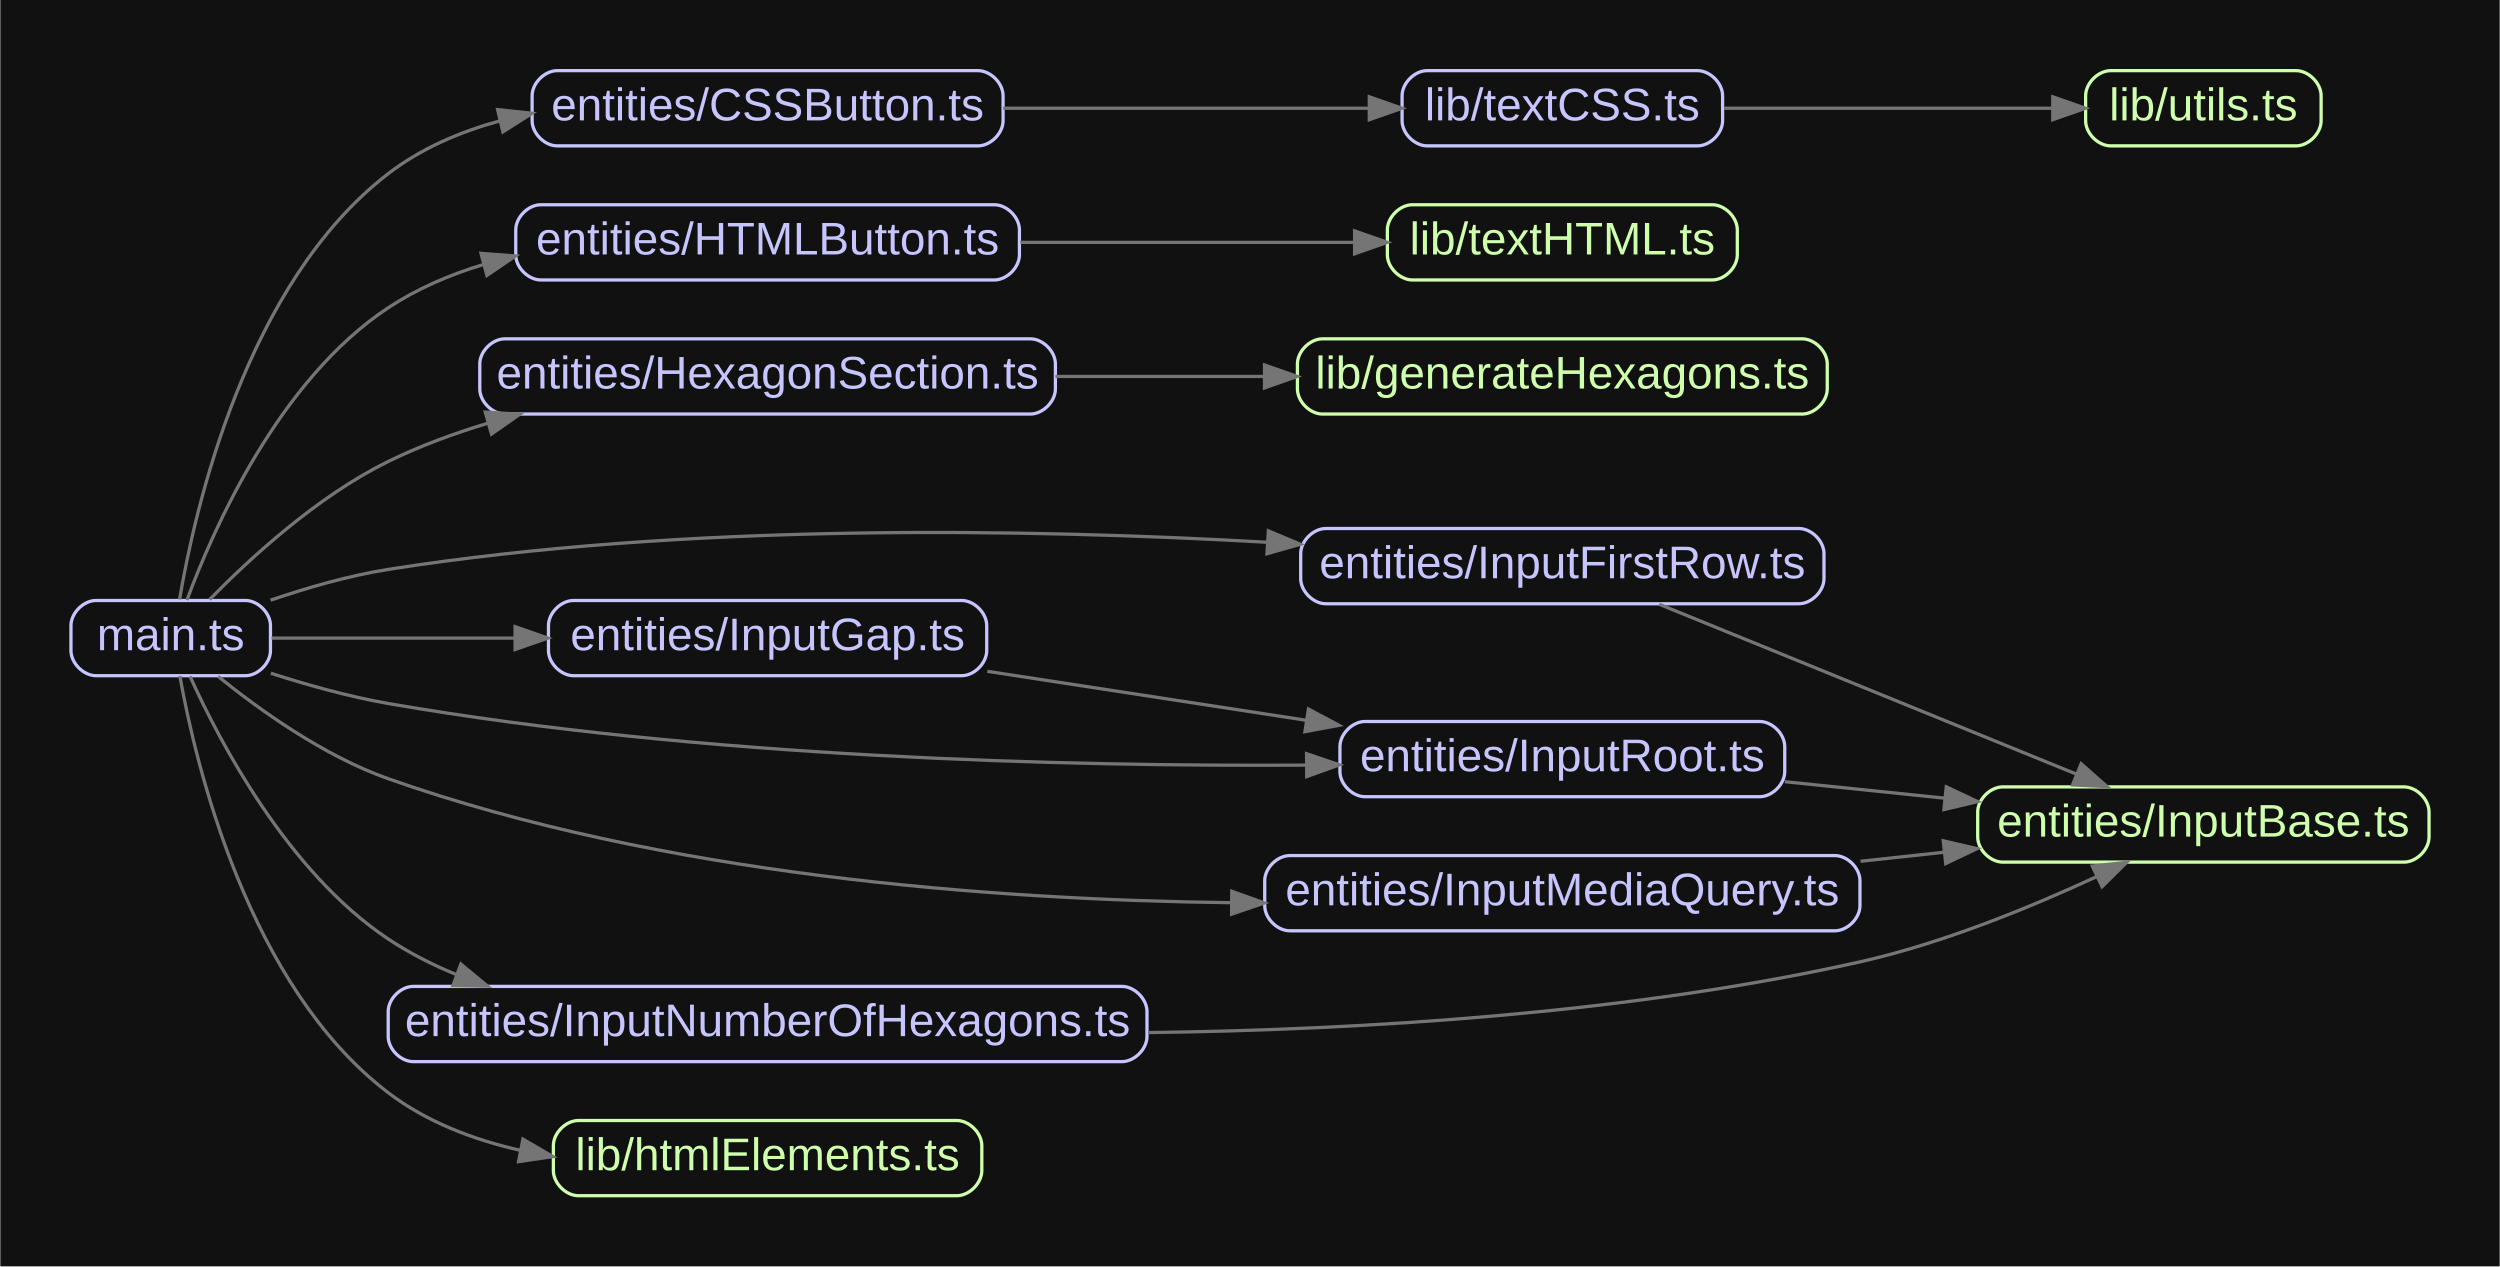
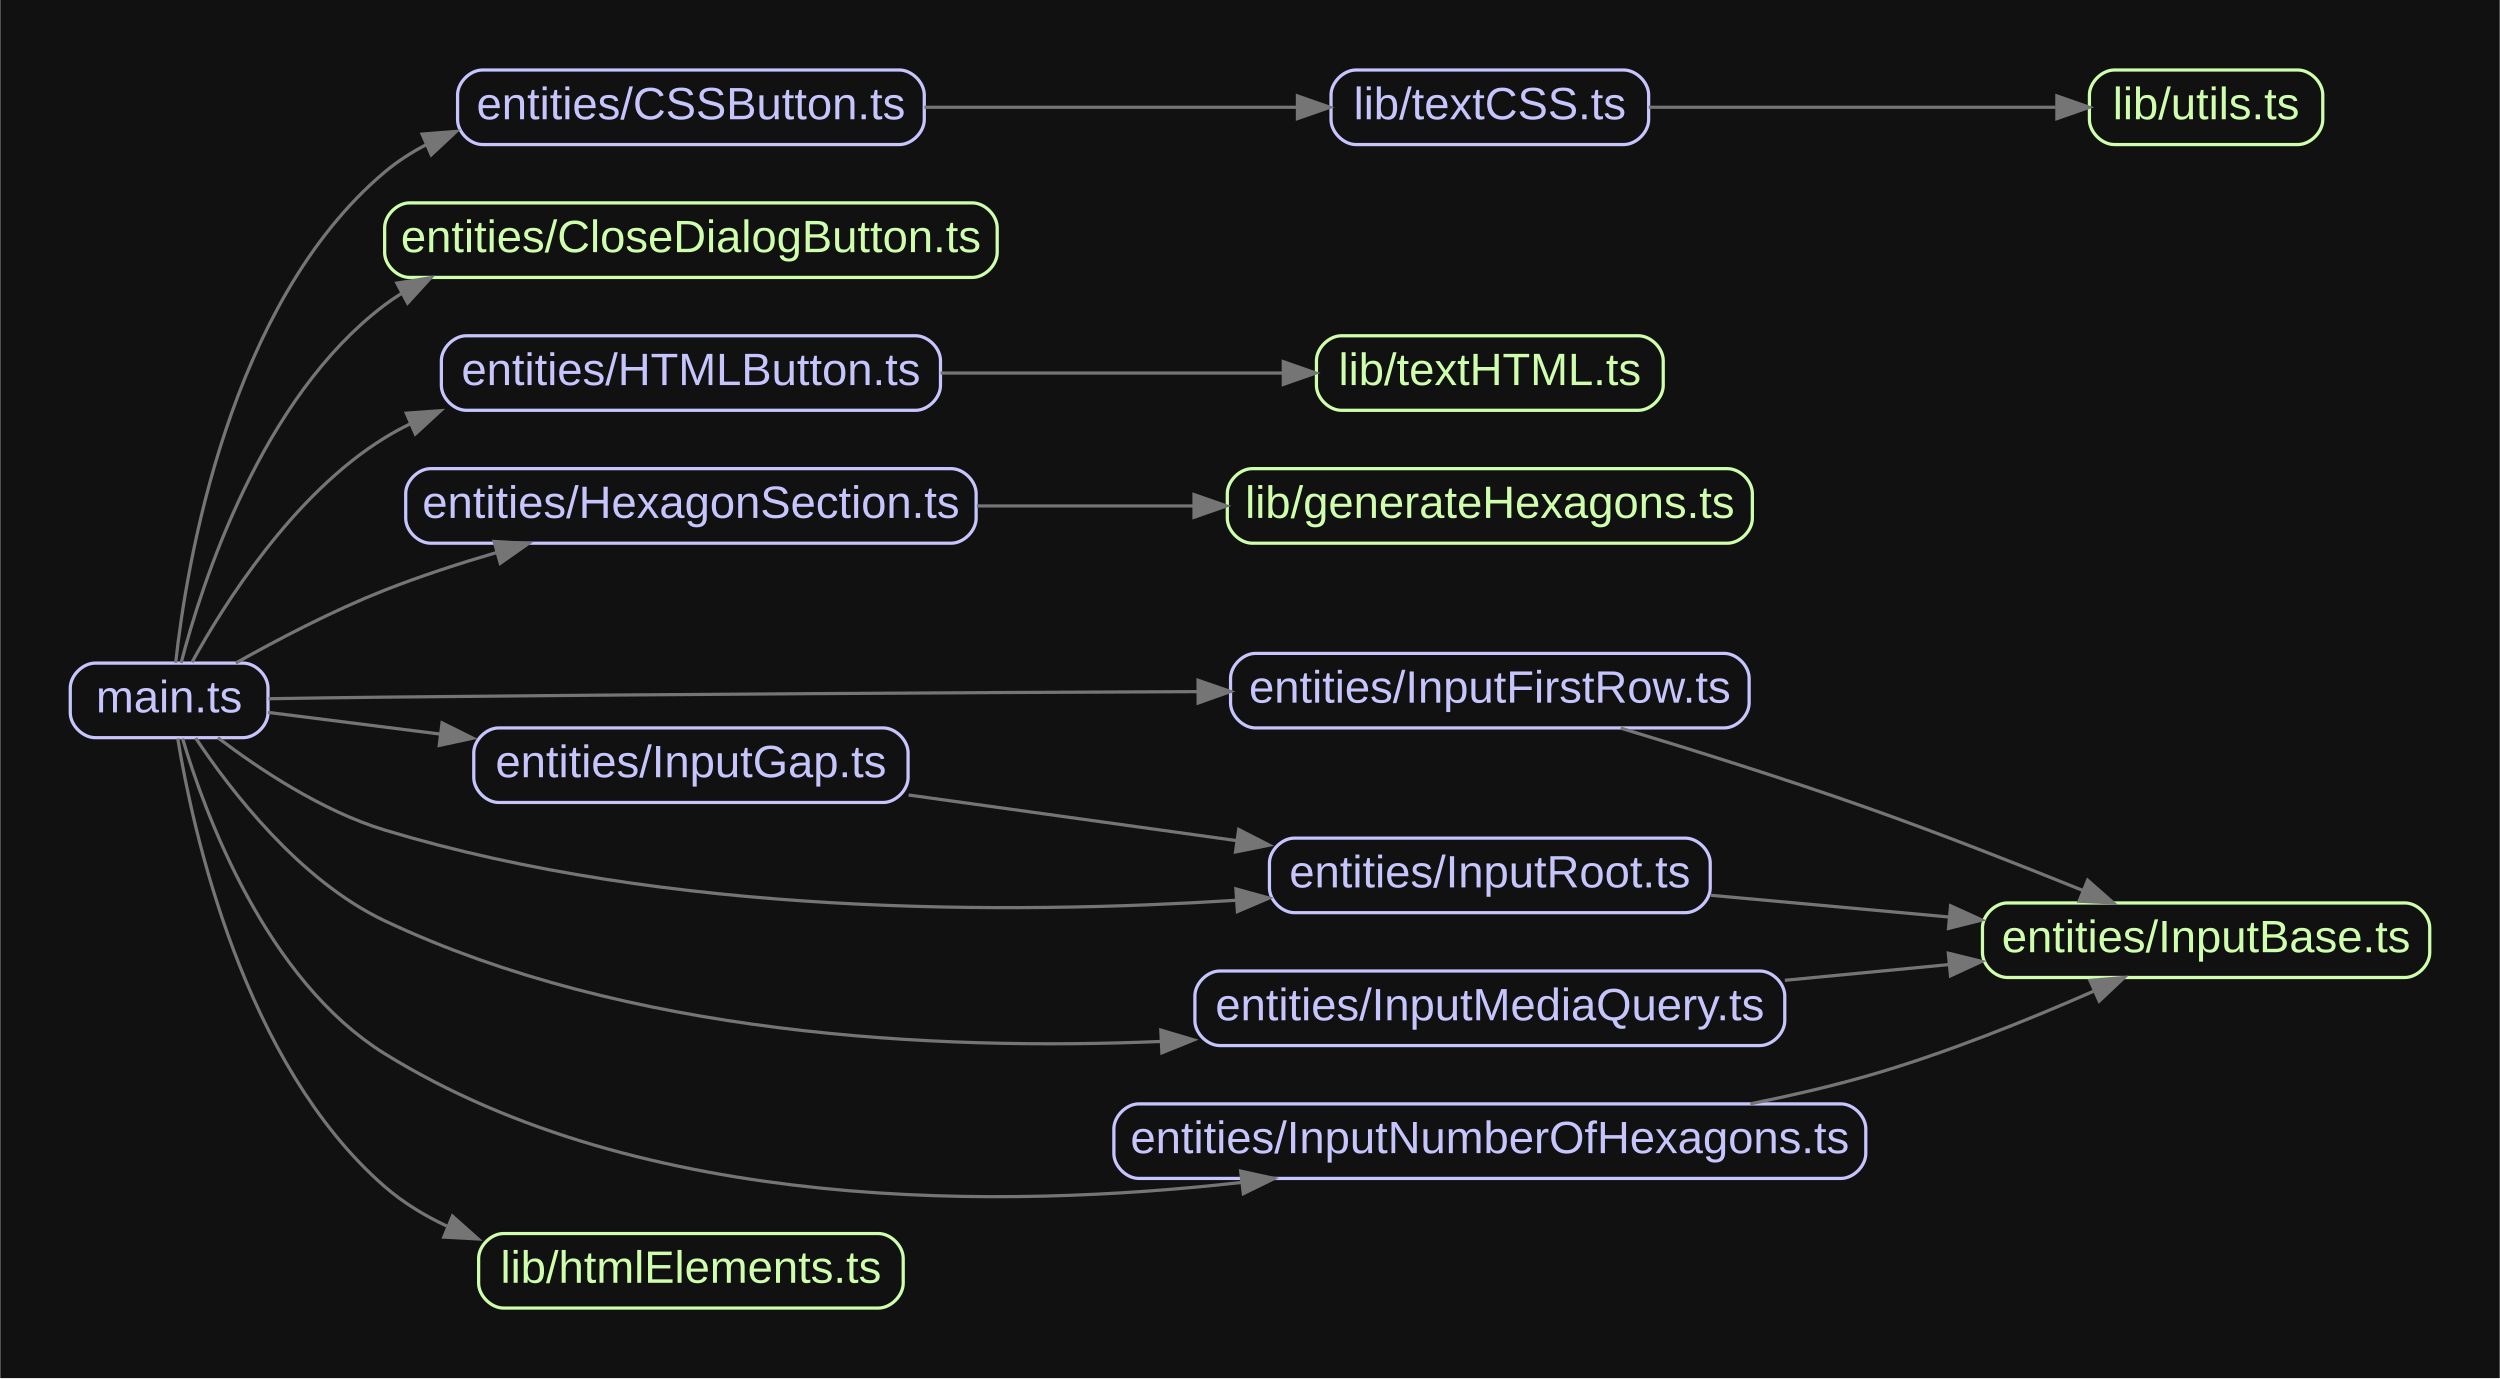
- <svg xmlns="http://www.w3.org/2000/svg" width="764pt" height="387pt" viewBox="0.00 0.00 764.20 387.20">
-   <g id="graph0" class="graph" transform="scale(1 1) rotate(0) translate(21.6 365.6)">
-     <polygon fill="#111111" stroke="transparent" points="-21.6,21.6 -21.6,-365.6 742.6,-365.6 742.6,21.6 -21.6,21.6" />
+ <svg xmlns="http://www.w3.org/2000/svg" width="771pt" height="425pt" viewBox="0.00 0.00 771.20 425.20">
+   <g id="graph0" class="graph" transform="scale(1 1) rotate(0) translate(21.6 403.6)">
+     <polygon fill="#111111" stroke="transparent" points="-21.6,21.6 -21.6,-403.6 749.6,-403.6 749.6,21.6 -21.6,21.6" />
    <g id="node1" class="node">
-       <path fill="none" stroke="#c6c5fe" d="M277.33,-344C277.33,-344 148.67,-344 148.67,-344 144.83,-344 141,-340.17 141,-336.33 141,-336.33 141,-328.67 141,-328.67 141,-324.83 144.83,-321 148.67,-321 148.67,-321 277.33,-321 277.33,-321 281.17,-321 285,-324.83 285,-328.67 285,-328.67 285,-336.33 285,-336.33 285,-340.17 281.17,-344 277.33,-344" />
-       <text text-anchor="middle" x="213" y="-328.8" font-family="Arial" font-size="14.00" fill="#c6c5fe">entities/CSSButton.ts</text>
+       <path fill="none" stroke="#c6c5fe" d="M255.83,-382C255.83,-382 127.17,-382 127.17,-382 123.33,-382 119.5,-378.17 119.5,-374.33 119.5,-374.33 119.5,-366.67 119.5,-366.67 119.5,-362.83 123.33,-359 127.17,-359 127.17,-359 255.83,-359 255.83,-359 259.67,-359 263.5,-362.83 263.5,-366.67 263.5,-366.67 263.5,-374.33 263.5,-374.33 263.5,-378.17 259.67,-382 255.83,-382" />
+       <text text-anchor="middle" x="191.5" y="-366.8" font-family="Arial" font-size="14.00" fill="#c6c5fe">entities/CSSButton.ts</text>
    </g>
    <g id="node2" class="node">
-       <path fill="none" stroke="#c6c5fe" d="M497.33,-344C497.33,-344 414.67,-344 414.67,-344 410.83,-344 407,-340.17 407,-336.33 407,-336.33 407,-328.67 407,-328.67 407,-324.83 410.83,-321 414.67,-321 414.67,-321 497.33,-321 497.33,-321 501.17,-321 505,-324.83 505,-328.67 505,-328.67 505,-336.33 505,-336.33 505,-340.17 501.17,-344 497.33,-344" />
-       <text text-anchor="middle" x="456" y="-328.8" font-family="Arial" font-size="14.00" fill="#c6c5fe">lib/textCSS.ts</text>
+       <path fill="none" stroke="#c6c5fe" d="M479.33,-382C479.33,-382 396.67,-382 396.67,-382 392.83,-382 389,-378.17 389,-374.33 389,-374.33 389,-366.67 389,-366.67 389,-362.83 392.83,-359 396.67,-359 396.67,-359 479.33,-359 479.33,-359 483.17,-359 487,-362.83 487,-366.67 487,-366.67 487,-374.33 487,-374.33 487,-378.17 483.17,-382 479.33,-382" />
+       <text text-anchor="middle" x="438" y="-366.8" font-family="Arial" font-size="14.00" fill="#c6c5fe">lib/textCSS.ts</text>
    </g>
    <g id="edge1" class="edge">
-       <path fill="none" stroke="#757575" d="M285,-332.5C320.61,-332.5 363.2,-332.5 396.85,-332.5" />
-       <polygon fill="#757575" stroke="#757575" points="396.98,-336 406.98,-332.5 396.98,-329 396.98,-336" />
+       <path fill="none" stroke="#757575" d="M263.55,-370.5C299.96,-370.5 343.78,-370.5 378.26,-370.5" />
+       <polygon fill="#757575" stroke="#757575" points="378.64,-374 388.64,-370.5 378.64,-367 378.64,-374" />
+     </g>
+     <g id="node15" class="node">
+       <path fill="none" stroke="#cfffac" d="M687.33,-382C687.33,-382 630.67,-382 630.67,-382 626.83,-382 623,-378.17 623,-374.33 623,-374.33 623,-366.67 623,-366.67 623,-362.83 626.83,-359 630.67,-359 630.67,-359 687.33,-359 687.33,-359 691.17,-359 695,-362.83 695,-366.67 695,-366.67 695,-374.33 695,-374.33 695,-378.17 691.17,-382 687.33,-382" />
+       <text text-anchor="middle" x="659" y="-366.8" font-family="Arial" font-size="14.00" fill="#cfffac">lib/utils.ts</text>
+     </g>
+     <g id="edge9" class="edge">
+       <path fill="none" stroke="#757575" d="M487.06,-370.5C524.42,-370.5 575.89,-370.5 612.56,-370.5" />
+       <polygon fill="#757575" stroke="#757575" points="612.96,-374 622.96,-370.5 612.96,-367 612.96,-374" />
+     </g>
+     <g id="node3" class="node">
+       <path fill="none" stroke="#cfffac" d="M278.33,-341C278.33,-341 104.67,-341 104.67,-341 100.83,-341 97,-337.17 97,-333.33 97,-333.33 97,-325.67 97,-325.67 97,-321.83 100.83,-318 104.67,-318 104.67,-318 278.33,-318 278.33,-318 282.17,-318 286,-321.83 286,-325.67 286,-325.67 286,-333.33 286,-333.33 286,-337.17 282.17,-341 278.33,-341" />
+       <text text-anchor="middle" x="191.5" y="-325.8" font-family="Arial" font-size="14.00" fill="#cfffac">entities/CloseDialogButton.ts</text>
+     </g>
+     <g id="node4" class="node">
+       <path fill="none" stroke="#c6c5fe" d="M260.83,-300C260.83,-300 122.17,-300 122.17,-300 118.33,-300 114.5,-296.17 114.5,-292.33 114.5,-292.33 114.5,-284.67 114.5,-284.67 114.5,-280.83 118.33,-277 122.17,-277 122.17,-277 260.83,-277 260.83,-277 264.67,-277 268.5,-280.83 268.5,-284.67 268.5,-284.67 268.5,-292.33 268.5,-292.33 268.5,-296.17 264.67,-300 260.83,-300" />
+       <text text-anchor="middle" x="191.5" y="-284.8" font-family="Arial" font-size="14.00" fill="#c6c5fe">entities/HTMLButton.ts</text>
+     </g>
+     <g id="node5" class="node">
+       <path fill="none" stroke="#cfffac" d="M483.83,-300C483.83,-300 392.17,-300 392.17,-300 388.33,-300 384.5,-296.17 384.5,-292.33 384.5,-292.33 384.5,-284.67 384.5,-284.67 384.5,-280.83 388.33,-277 392.17,-277 392.17,-277 483.83,-277 483.83,-277 487.67,-277 491.5,-280.83 491.5,-284.67 491.5,-284.67 491.5,-292.33 491.5,-292.33 491.5,-296.17 487.67,-300 483.83,-300" />
+       <text text-anchor="middle" x="438" y="-284.8" font-family="Arial" font-size="14.00" fill="#cfffac">lib/textHTML.ts</text>
+     </g>
+     <g id="edge2" class="edge">
+       <path fill="none" stroke="#757575" d="M268.52,-288.5C302.42,-288.5 341.88,-288.5 374.09,-288.5" />
+       <polygon fill="#757575" stroke="#757575" points="374.28,-292 384.28,-288.5 374.28,-285 374.28,-292" />
+     </g>
+     <g id="node6" class="node">
+       <path fill="none" stroke="#c6c5fe" d="M271.83,-259C271.83,-259 111.17,-259 111.17,-259 107.33,-259 103.5,-255.17 103.5,-251.33 103.5,-251.33 103.5,-243.67 103.5,-243.67 103.5,-239.83 107.33,-236 111.17,-236 111.17,-236 271.83,-236 271.83,-236 275.67,-236 279.5,-239.83 279.5,-243.67 279.5,-243.67 279.5,-251.33 279.5,-251.33 279.5,-255.17 275.67,-259 271.83,-259" />
+       <text text-anchor="middle" x="191.5" y="-243.8" font-family="Arial" font-size="14.00" fill="#c6c5fe">entities/HexagonSection.ts</text>
+     </g>
+     <g id="node7" class="node">
+       <path fill="none" stroke="#cfffac" d="M511.33,-259C511.33,-259 364.67,-259 364.67,-259 360.83,-259 357,-255.17 357,-251.33 357,-251.33 357,-243.67 357,-243.67 357,-239.83 360.83,-236 364.67,-236 364.67,-236 511.33,-236 511.33,-236 515.17,-236 519,-239.83 519,-243.67 519,-243.67 519,-251.33 519,-251.33 519,-255.17 515.17,-259 511.33,-259" />
+       <text text-anchor="middle" x="438" y="-243.8" font-family="Arial" font-size="14.00" fill="#cfffac">lib/generateHexagons.ts</text>
+     </g>
+     <g id="edge3" class="edge">
+       <path fill="none" stroke="#757575" d="M279.73,-247.5C301.4,-247.5 324.67,-247.5 346.49,-247.5" />
+       <polygon fill="#757575" stroke="#757575" points="346.73,-251 356.73,-247.5 346.73,-244 346.73,-251" />
+     </g>
+     <g id="node8" class="node">
+       <path fill="none" stroke="#cfffac" d="M720.33,-125C720.33,-125 597.67,-125 597.67,-125 593.83,-125 590,-121.17 590,-117.33 590,-117.33 590,-109.67 590,-109.67 590,-105.83 593.83,-102 597.67,-102 597.67,-102 720.33,-102 720.33,-102 724.17,-102 728,-105.83 728,-109.67 728,-109.67 728,-117.33 728,-117.33 728,-121.17 724.17,-125 720.33,-125" />
+       <text text-anchor="middle" x="659" y="-109.8" font-family="Arial" font-size="14.00" fill="#cfffac">entities/InputBase.ts</text>
+     </g>
+     <g id="node9" class="node">
+       <path fill="none" stroke="#c6c5fe" d="M510.33,-202C510.33,-202 365.67,-202 365.67,-202 361.83,-202 358,-198.17 358,-194.33 358,-194.33 358,-186.67 358,-186.67 358,-182.83 361.83,-179 365.67,-179 365.67,-179 510.33,-179 510.33,-179 514.17,-179 518,-182.83 518,-186.67 518,-186.67 518,-194.33 518,-194.33 518,-198.17 514.17,-202 510.33,-202" />
+       <text text-anchor="middle" x="438" y="-186.8" font-family="Arial" font-size="14.00" fill="#c6c5fe">entities/InputFirstRow.ts</text>
+     </g>
+     <g id="edge4" class="edge">
+       <path fill="none" stroke="#757575" d="M478.35,-178.95C500.67,-172.21 529.05,-163.31 554,-154.5 576.49,-146.56 601.35,-136.79 621.13,-128.79" />
+       <polygon fill="#757575" stroke="#757575" points="622.45,-132.02 630.4,-125.01 619.81,-125.54 622.45,-132.02" />
+     </g>
+     <g id="node10" class="node">
+       <path fill="none" stroke="#c6c5fe" d="M250.83,-179C250.83,-179 132.17,-179 132.17,-179 128.33,-179 124.5,-175.17 124.5,-171.33 124.5,-171.33 124.5,-163.67 124.5,-163.67 124.5,-159.83 128.33,-156 132.17,-156 132.17,-156 250.83,-156 250.83,-156 254.67,-156 258.5,-159.83 258.5,-163.67 258.5,-163.67 258.5,-171.33 258.5,-171.33 258.5,-175.17 254.67,-179 250.83,-179" />
+       <text text-anchor="middle" x="191.5" y="-163.8" font-family="Arial" font-size="14.00" fill="#c6c5fe">entities/InputGap.ts</text>
+     </g>
+     <g id="node11" class="node">
+       <path fill="none" stroke="#c6c5fe" d="M498.33,-145C498.33,-145 377.67,-145 377.67,-145 373.83,-145 370,-141.17 370,-137.33 370,-137.33 370,-129.67 370,-129.67 370,-125.83 373.83,-122 377.67,-122 377.67,-122 498.33,-122 498.33,-122 502.17,-122 506,-125.83 506,-129.67 506,-129.67 506,-137.33 506,-137.33 506,-141.17 502.17,-145 498.33,-145" />
+       <text text-anchor="middle" x="438" y="-129.8" font-family="Arial" font-size="14.00" fill="#c6c5fe">entities/InputRoot.ts</text>
+     </g>
+     <g id="edge5" class="edge">
+       <path fill="none" stroke="#757575" d="M258.67,-158.3C289.94,-153.95 327.46,-148.73 360,-144.21" />
+       <polygon fill="#757575" stroke="#757575" points="360.51,-147.67 369.93,-142.83 359.54,-140.74 360.51,-147.67" />
+     </g>
+     <g id="edge8" class="edge">
+       <path fill="none" stroke="#757575" d="M506.2,-127.36C529.41,-125.24 555.62,-122.85 579.65,-120.66" />
+       <polygon fill="#757575" stroke="#757575" points="580.16,-124.12 589.8,-119.73 579.52,-117.15 580.16,-124.12" />
+     </g>
+     <g id="node12" class="node">
+       <path fill="none" stroke="#c6c5fe" d="M521.33,-104C521.33,-104 354.67,-104 354.67,-104 350.83,-104 347,-100.17 347,-96.33 347,-96.33 347,-88.67 347,-88.67 347,-84.83 350.83,-81 354.67,-81 354.67,-81 521.33,-81 521.33,-81 525.17,-81 529,-84.83 529,-88.67 529,-88.67 529,-96.33 529,-96.33 529,-100.17 525.17,-104 521.33,-104" />
+       <text text-anchor="middle" x="438" y="-88.8" font-family="Arial" font-size="14.00" fill="#c6c5fe">entities/InputMediaQuery.ts</text>
+     </g>
+     <g id="edge6" class="edge">
+       <path fill="none" stroke="#757575" d="M529.02,-101.13C545.83,-102.74 563.26,-104.42 579.68,-105.99" />
+       <polygon fill="#757575" stroke="#757575" points="579.47,-109.49 589.76,-106.96 580.14,-102.52 579.47,-109.49" />
+     </g>
+     <g id="node13" class="node">
+       <path fill="none" stroke="#c6c5fe" d="M546.33,-63C546.33,-63 329.67,-63 329.67,-63 325.83,-63 322,-59.17 322,-55.33 322,-55.33 322,-47.67 322,-47.67 322,-43.83 325.83,-40 329.67,-40 329.67,-40 546.33,-40 546.33,-40 550.17,-40 554,-43.83 554,-47.67 554,-47.67 554,-55.33 554,-55.33 554,-59.17 550.17,-63 546.33,-63" />
+       <text text-anchor="middle" x="438" y="-47.8" font-family="Arial" font-size="14.00" fill="#c6c5fe">entities/InputNumberOfHexagons.ts</text>
+     </g>
+     <g id="edge7" class="edge">
+       <path fill="none" stroke="#757575" d="M518.37,-63.03C530.41,-65.44 542.6,-68.25 554,-71.5 578.14,-78.39 604.34,-88.99 624.4,-97.82" />
+       <polygon fill="#757575" stroke="#757575" points="623.16,-101.1 633.72,-101.98 626.02,-94.71 623.16,-101.1" />
    </g>
    <g id="node14" class="node">
-       <path fill="none" stroke="#cfffac" d="M680.33,-344C680.33,-344 623.67,-344 623.67,-344 619.83,-344 616,-340.17 616,-336.33 616,-336.33 616,-328.67 616,-328.67 616,-324.83 619.83,-321 623.67,-321 623.67,-321 680.33,-321 680.33,-321 684.17,-321 688,-324.83 688,-328.67 688,-328.67 688,-336.33 688,-336.33 688,-340.17 684.17,-344 680.33,-344" />
-       <text text-anchor="middle" x="652" y="-328.8" font-family="Arial" font-size="14.00" fill="#cfffac">lib/utils.ts</text>
+       <path fill="none" stroke="#cfffac" d="M249.33,-23C249.33,-23 133.67,-23 133.67,-23 129.83,-23 126,-19.17 126,-15.33 126,-15.33 126,-7.67 126,-7.67 126,-3.83 129.83,0 133.67,0 133.67,0 249.33,0 249.33,0 253.17,0 257,-3.83 257,-7.67 257,-7.67 257,-15.33 257,-15.33 257,-19.17 253.17,-23 249.33,-23" />
+       <text text-anchor="middle" x="191.5" y="-7.8" font-family="Arial" font-size="14.00" fill="#cfffac">lib/htmlElements.ts</text>
    </g>
-     <g id="edge9" class="edge">
-       <path fill="none" stroke="#757575" d="M505.45,-332.5C536.17,-332.5 575.65,-332.5 605.73,-332.5" />
-       <polygon fill="#757575" stroke="#757575" points="605.95,-336 615.95,-332.5 605.95,-329 605.95,-336" />
-     </g>
-     <g id="node3" class="node">
-       <path fill="none" stroke="#c6c5fe" d="M282.33,-303C282.33,-303 143.67,-303 143.67,-303 139.83,-303 136,-299.17 136,-295.33 136,-295.33 136,-287.67 136,-287.67 136,-283.83 139.83,-280 143.67,-280 143.67,-280 282.33,-280 282.33,-280 286.17,-280 290,-283.83 290,-287.67 290,-287.67 290,-295.33 290,-295.33 290,-299.17 286.17,-303 282.33,-303" />
-       <text text-anchor="middle" x="213" y="-287.8" font-family="Arial" font-size="14.00" fill="#c6c5fe">entities/HTMLButton.ts</text>
-     </g>
-     <g id="node4" class="node">
-       <path fill="none" stroke="#cfffac" d="M501.83,-303C501.83,-303 410.17,-303 410.17,-303 406.33,-303 402.5,-299.17 402.5,-295.33 402.5,-295.33 402.5,-287.67 402.5,-287.67 402.5,-283.83 406.33,-280 410.17,-280 410.17,-280 501.83,-280 501.83,-280 505.67,-280 509.5,-283.83 509.5,-287.67 509.5,-287.67 509.5,-295.33 509.5,-295.33 509.5,-299.17 505.67,-303 501.83,-303" />
-       <text text-anchor="middle" x="456" y="-287.8" font-family="Arial" font-size="14.00" fill="#cfffac">lib/textHTML.ts</text>
-     </g>
-     <g id="edge2" class="edge">
-       <path fill="none" stroke="#757575" d="M290.25,-291.5C323.09,-291.5 361.01,-291.5 392.19,-291.5" />
-       <polygon fill="#757575" stroke="#757575" points="392.48,-295 402.48,-291.5 392.48,-288 392.48,-295" />
-     </g>
-     <g id="node5" class="node">
-       <path fill="none" stroke="#c6c5fe" d="M293.33,-262C293.33,-262 132.67,-262 132.67,-262 128.83,-262 125,-258.17 125,-254.33 125,-254.33 125,-246.67 125,-246.67 125,-242.83 128.83,-239 132.67,-239 132.67,-239 293.33,-239 293.33,-239 297.17,-239 301,-242.83 301,-246.67 301,-246.67 301,-254.33 301,-254.33 301,-258.17 297.17,-262 293.33,-262" />
-       <text text-anchor="middle" x="213" y="-246.8" font-family="Arial" font-size="14.00" fill="#c6c5fe">entities/HexagonSection.ts</text>
-     </g>
-     <g id="node6" class="node">
-       <path fill="none" stroke="#cfffac" d="M529.33,-262C529.33,-262 382.67,-262 382.67,-262 378.83,-262 375,-258.17 375,-254.33 375,-254.33 375,-246.67 375,-246.67 375,-242.83 378.83,-239 382.67,-239 382.67,-239 529.33,-239 529.33,-239 533.17,-239 537,-242.83 537,-246.67 537,-246.67 537,-254.33 537,-254.33 537,-258.17 533.17,-262 529.33,-262" />
-       <text text-anchor="middle" x="456" y="-246.8" font-family="Arial" font-size="14.00" fill="#cfffac">lib/generateHexagons.ts</text>
-     </g>
-     <g id="edge3" class="edge">
-       <path fill="none" stroke="#757575" d="M301.01,-250.5C321.75,-250.5 343.92,-250.5 364.8,-250.5" />
-       <polygon fill="#757575" stroke="#757575" points="364.94,-254 374.94,-250.5 364.94,-247 364.94,-254" />
-     </g>
-     <g id="node7" class="node">
-       <path fill="none" stroke="#cfffac" d="M713.33,-125C713.33,-125 590.67,-125 590.67,-125 586.83,-125 583,-121.17 583,-117.33 583,-117.33 583,-109.67 583,-109.67 583,-105.83 586.83,-102 590.67,-102 590.67,-102 713.33,-102 713.33,-102 717.17,-102 721,-105.83 721,-109.67 721,-109.67 721,-117.33 721,-117.33 721,-121.17 717.17,-125 713.33,-125" />
-       <text text-anchor="middle" x="652" y="-109.8" font-family="Arial" font-size="14.00" fill="#cfffac">entities/InputBase.ts</text>
-     </g>
-     <g id="node8" class="node">
-       <path fill="none" stroke="#c6c5fe" d="M528.33,-204C528.33,-204 383.67,-204 383.67,-204 379.83,-204 376,-200.17 376,-196.33 376,-196.33 376,-188.67 376,-188.67 376,-184.83 379.83,-181 383.67,-181 383.67,-181 528.33,-181 528.33,-181 532.17,-181 536,-184.83 536,-188.67 536,-188.67 536,-196.33 536,-196.33 536,-200.17 532.17,-204 528.33,-204" />
-       <text text-anchor="middle" x="456" y="-188.8" font-family="Arial" font-size="14.00" fill="#c6c5fe">entities/InputFirstRow.ts</text>
-     </g>
-     <g id="edge4" class="edge">
-       <path fill="none" stroke="#757575" d="M485.63,-180.84C519.39,-167.09 575.65,-144.18 613.03,-128.96" />
-       <polygon fill="#757575" stroke="#757575" points="614.63,-132.09 622.57,-125.08 611.99,-125.61 614.63,-132.09" />
-     </g>
-     <g id="node9" class="node">
-       <path fill="none" stroke="#c6c5fe" d="M272.33,-182C272.33,-182 153.67,-182 153.67,-182 149.83,-182 146,-178.17 146,-174.33 146,-174.33 146,-166.67 146,-166.67 146,-162.83 149.83,-159 153.67,-159 153.67,-159 272.33,-159 272.33,-159 276.17,-159 280,-162.83 280,-166.67 280,-166.67 280,-174.33 280,-174.33 280,-178.17 276.17,-182 272.33,-182" />
-       <text text-anchor="middle" x="213" y="-166.8" font-family="Arial" font-size="14.00" fill="#c6c5fe">entities/InputGap.ts</text>
-     </g>
-     <g id="node10" class="node">
-       <path fill="none" stroke="#c6c5fe" d="M516.33,-145C516.33,-145 395.67,-145 395.67,-145 391.83,-145 388,-141.17 388,-137.33 388,-137.33 388,-129.67 388,-129.67 388,-125.83 391.83,-122 395.67,-122 395.67,-122 516.33,-122 516.33,-122 520.17,-122 524,-125.83 524,-129.67 524,-129.67 524,-137.33 524,-137.33 524,-141.17 520.17,-145 516.33,-145" />
-       <text text-anchor="middle" x="456" y="-129.8" font-family="Arial" font-size="14.00" fill="#c6c5fe">entities/InputRoot.ts</text>
-     </g>
-     <g id="edge5" class="edge">
-       <path fill="none" stroke="#757575" d="M280.17,-160.34C310.35,-155.71 346.28,-150.19 377.69,-145.37" />
-       <polygon fill="#757575" stroke="#757575" points="378.36,-148.81 387.72,-143.83 377.3,-141.89 378.36,-148.81" />
-     </g>
-     <g id="edge8" class="edge">
-       <path fill="none" stroke="#757575" d="M524.04,-126.59C539.82,-124.96 556.77,-123.21 572.99,-121.54" />
-       <polygon fill="#757575" stroke="#757575" points="573.39,-125.02 582.97,-120.51 572.67,-118.06 573.39,-125.02" />
-     </g>
-     <g id="node11" class="node">
-       <path fill="none" stroke="#c6c5fe" d="M539.33,-104C539.33,-104 372.67,-104 372.67,-104 368.83,-104 365,-100.17 365,-96.33 365,-96.33 365,-88.67 365,-88.67 365,-84.83 368.83,-81 372.67,-81 372.67,-81 539.33,-81 539.33,-81 543.17,-81 547,-84.83 547,-88.67 547,-88.67 547,-96.33 547,-96.33 547,-100.17 543.17,-104 539.33,-104" />
-       <text text-anchor="middle" x="456" y="-88.8" font-family="Arial" font-size="14.00" fill="#c6c5fe">entities/InputMediaQuery.ts</text>
-     </g>
-     <g id="edge6" class="edge">
-       <path fill="none" stroke="#757575" d="M547.18,-102.26C555.7,-103.18 564.28,-104.11 572.67,-105.02" />
-       <polygon fill="#757575" stroke="#757575" points="572.47,-108.52 582.79,-106.12 573.22,-101.56 572.47,-108.52" />
-     </g>
-     <g id="node12" class="node">
-       <path fill="none" stroke="#c6c5fe" d="M321.33,-64C321.33,-64 104.67,-64 104.67,-64 100.83,-64 97,-60.17 97,-56.33 97,-56.33 97,-48.67 97,-48.67 97,-44.83 100.83,-41 104.67,-41 104.67,-41 321.33,-41 321.33,-41 325.17,-41 329,-44.83 329,-48.67 329,-48.67 329,-56.33 329,-56.33 329,-60.17 325.17,-64 321.33,-64" />
-       <text text-anchor="middle" x="213" y="-48.8" font-family="Arial" font-size="14.00" fill="#c6c5fe">entities/InputNumberOfHexagons.ts</text>
-     </g>
-     <g id="edge7" class="edge">
-       <path fill="none" stroke="#757575" d="M329.32,-49.88C394.02,-50.7 475.8,-55.55 547,-71.5 572.26,-77.16 599.33,-88.27 619.52,-97.64" />
-       <polygon fill="#757575" stroke="#757575" points="618.03,-100.8 628.56,-101.93 621.03,-94.48 618.03,-100.8" />
-     </g>
-     <g id="node13" class="node">
-       <path fill="none" stroke="#cfffac" d="M270.83,-23C270.83,-23 155.17,-23 155.17,-23 151.33,-23 147.5,-19.17 147.5,-15.33 147.5,-15.33 147.5,-7.67 147.5,-7.67 147.5,-3.83 151.33,0 155.17,0 155.17,0 270.83,0 270.83,0 274.67,0 278.5,-3.83 278.5,-7.67 278.5,-7.67 278.5,-15.33 278.5,-15.33 278.5,-19.17 274.67,-23 270.83,-23" />
-       <text text-anchor="middle" x="213" y="-7.8" font-family="Arial" font-size="14.00" fill="#cfffac">lib/htmlElements.ts</text>
-     </g>
-     <g id="node15" class="node">
-       <path fill="none" stroke="#c6c5fe" d="M53.33,-182C53.33,-182 7.67,-182 7.67,-182 3.83,-182 0,-178.17 0,-174.33 0,-174.33 0,-166.67 0,-166.67 0,-162.83 3.83,-159 7.67,-159 7.67,-159 53.33,-159 53.33,-159 57.17,-159 61,-162.83 61,-166.67 61,-166.67 61,-174.33 61,-174.33 61,-178.17 57.17,-182 53.33,-182" />
-       <text text-anchor="middle" x="30.5" y="-166.8" font-family="Arial" font-size="14.00" fill="#c6c5fe">main.ts</text>
+     <g id="node16" class="node">
+       <path fill="none" stroke="#c6c5fe" d="M53.33,-199C53.33,-199 7.67,-199 7.67,-199 3.83,-199 0,-195.17 0,-191.33 0,-191.33 0,-183.67 0,-183.67 0,-179.83 3.83,-176 7.67,-176 7.67,-176 53.33,-176 53.33,-176 57.17,-176 61,-179.83 61,-183.67 61,-183.67 61,-191.33 61,-191.33 61,-195.17 57.17,-199 53.33,-199" />
+       <text text-anchor="middle" x="30.5" y="-183.8" font-family="Arial" font-size="14.00" fill="#c6c5fe">main.ts</text>
    </g>
    <g id="edge10" class="edge">
-       <path fill="none" stroke="#757575" d="M33.21,-182.33C37.88,-209.99 53.52,-279.08 97,-312.5 106.95,-320.15 118.82,-325.27 131.1,-328.63" />
-       <polygon fill="#757575" stroke="#757575" points="130.46,-332.08 141,-330.97 132.07,-325.27 130.46,-332.08" />
+       <path fill="none" stroke="#757575" d="M32.52,-199.09C35.81,-229.15 48.94,-310.04 97,-350.5 100.95,-353.82 105.31,-356.63 109.94,-359.01" />
+       <polygon fill="#757575" stroke="#757575" points="108.55,-362.22 119.11,-363.05 111.38,-355.82 108.55,-362.22" />
    </g>
    <g id="edge11" class="edge">
-       <path fill="none" stroke="#757575" d="M35.46,-182.13C43.42,-203.63 63.52,-249.38 97,-271.5 105.78,-277.3 115.72,-281.57 126,-284.69" />
-       <polygon fill="#757575" stroke="#757575" points="125.37,-288.14 135.93,-287.34 127.18,-281.38 125.37,-288.14" />
+       <path fill="none" stroke="#757575" d="M34.2,-199.05C40.57,-223.56 58.95,-280.91 97,-309.5 98.64,-310.73 100.34,-311.9 102.1,-312.99" />
+       <polygon fill="#757575" stroke="#757575" points="100.77,-316.25 111.23,-317.9 104.08,-310.08 100.77,-316.25" />
    </g>
    <g id="edge12" class="edge">
-       <path fill="none" stroke="#757575" d="M42.39,-182.29C54.52,-194.69 75.3,-213.86 97,-224.5 106.57,-229.19 117,-233.05 127.55,-236.22" />
-       <polygon fill="#757575" stroke="#757575" points="126.68,-239.61 137.25,-238.94 128.57,-232.87 126.68,-239.61" />
+       <path fill="none" stroke="#757575" d="M37.56,-199.28C47.45,-217.23 68.8,-251.18 97,-268.5 99.52,-270.05 102.14,-271.48 104.84,-272.8" />
+       <polygon fill="#757575" stroke="#757575" points="103.69,-276.11 114.26,-276.87 106.47,-269.69 103.69,-276.11" />
    </g>
    <g id="edge13" class="edge">
-       <path fill="none" stroke="#757575" d="M61.03,-182.09C72.13,-185.88 84.97,-189.6 97,-191.5 187.74,-205.82 293.03,-203.94 365.83,-199.79" />
-       <polygon fill="#757575" stroke="#757575" points="366.11,-203.28 375.88,-199.19 365.69,-196.29 366.11,-203.28" />
+       <path fill="none" stroke="#757575" d="M51.06,-199.02C63.83,-206.19 81.02,-215.21 97,-221.5 108.02,-225.84 120.04,-229.76 131.68,-233.16" />
+       <polygon fill="#757575" stroke="#757575" points="130.77,-236.53 141.34,-235.89 132.67,-229.8 130.77,-236.53" />
    </g>
    <g id="edge14" class="edge">
-       <path fill="none" stroke="#757575" d="M61.31,-170.5C81.55,-170.5 109.3,-170.5 135.47,-170.5" />
-       <polygon fill="#757575" stroke="#757575" points="135.79,-174 145.79,-170.5 135.79,-167 135.79,-174" />
+       <path fill="none" stroke="#757575" d="M61.17,-188.01C72.4,-188.19 85.29,-188.38 97,-188.5 182.06,-189.4 279.09,-189.92 347.66,-190.2" />
+       <polygon fill="#757575" stroke="#757575" points="347.98,-193.7 357.99,-190.24 348.01,-186.7 347.98,-193.7" />
+     </g>
+     <g id="edge15" class="edge">
+       <path fill="none" stroke="#757575" d="M61.03,-183.79C76.11,-181.89 95.21,-179.49 114.08,-177.11" />
+       <polygon fill="#757575" stroke="#757575" points="114.72,-180.56 124.21,-175.84 113.85,-173.61 114.72,-180.56" />
+     </g>
+     <g id="edge18" class="edge">
+       <path fill="none" stroke="#757575" d="M45.55,-175.97C58.16,-166.38 77.62,-153.38 97,-147.5 184.15,-121.05 289.64,-121.38 359.78,-125.83" />
+       <polygon fill="#757575" stroke="#757575" points="359.65,-129.33 369.86,-126.51 360.12,-122.34 359.65,-129.33" />
+     </g>
+     <g id="edge16" class="edge">
+       <path fill="none" stroke="#757575" d="M38.69,-175.88C49.26,-159.98 70.62,-131.97 97,-119.5 171.75,-84.16 266.11,-79.34 336.44,-82.26" />
+       <polygon fill="#757575" stroke="#757575" points="336.49,-85.76 346.64,-82.74 336.82,-78.77 336.49,-85.76" />
    </g>
    <g id="edge17" class="edge">
-       <path fill="none" stroke="#757575" d="M61.12,-159.75C72.23,-156.17 85.05,-152.57 97,-150.5 192.73,-133.88 304.88,-131.21 377.79,-131.66" />
-       <polygon fill="#757575" stroke="#757575" points="377.79,-135.16 387.82,-131.74 377.85,-128.16 377.79,-135.16" />
+       <path fill="none" stroke="#757575" d="M34.65,-175.74C41.55,-152.55 60.4,-101.17 97,-78.5 176.81,-29.07 288.17,-30.51 361.39,-38.77" />
+       <polygon fill="#757575" stroke="#757575" points="361.12,-42.26 371.47,-39.98 361.95,-35.31 361.12,-42.26" />
    </g>
-     <g id="edge15" class="edge">
-       <path fill="none" stroke="#757575" d="M45,-158.78C57.55,-148.62 77.24,-134.47 97,-127.5 180.52,-98.03 281.38,-90.47 354.73,-89.59" />
-       <polygon fill="#757575" stroke="#757575" points="354.93,-93.09 364.9,-89.51 354.87,-86.09 354.93,-93.09" />
-     </g>
-     <g id="edge16" class="edge">
-       <path fill="none" stroke="#757575" d="M36.41,-158.8C45.37,-138.97 66.31,-98.92 97,-78.5 103.47,-74.19 110.55,-70.59 117.92,-67.58" />
-       <polygon fill="#757575" stroke="#757575" points="119.22,-70.83 127.38,-64.08 116.79,-64.27 119.22,-70.83" />
-     </g>
-     <g id="edge18" class="edge">
-       <path fill="none" stroke="#757575" d="M33.29,-158.92C38.14,-131.83 54.14,-64.17 97,-31.5 108.65,-22.62 122.9,-17.16 137.34,-13.89" />
-       <polygon fill="#757575" stroke="#757575" points="138.19,-17.3 147.35,-11.97 136.86,-10.42 138.19,-17.3" />
+     <g id="edge19" class="edge">
+       <path fill="none" stroke="#757575" d="M33.16,-175.74C37.78,-147.48 53.45,-75.33 97,-37.5 102.68,-32.56 109.23,-28.56 116.17,-25.31" />
+       <polygon fill="#757575" stroke="#757575" points="117.92,-28.37 125.83,-21.33 115.25,-21.9 117.92,-28.37" />
    </g>
  </g>
</svg>
